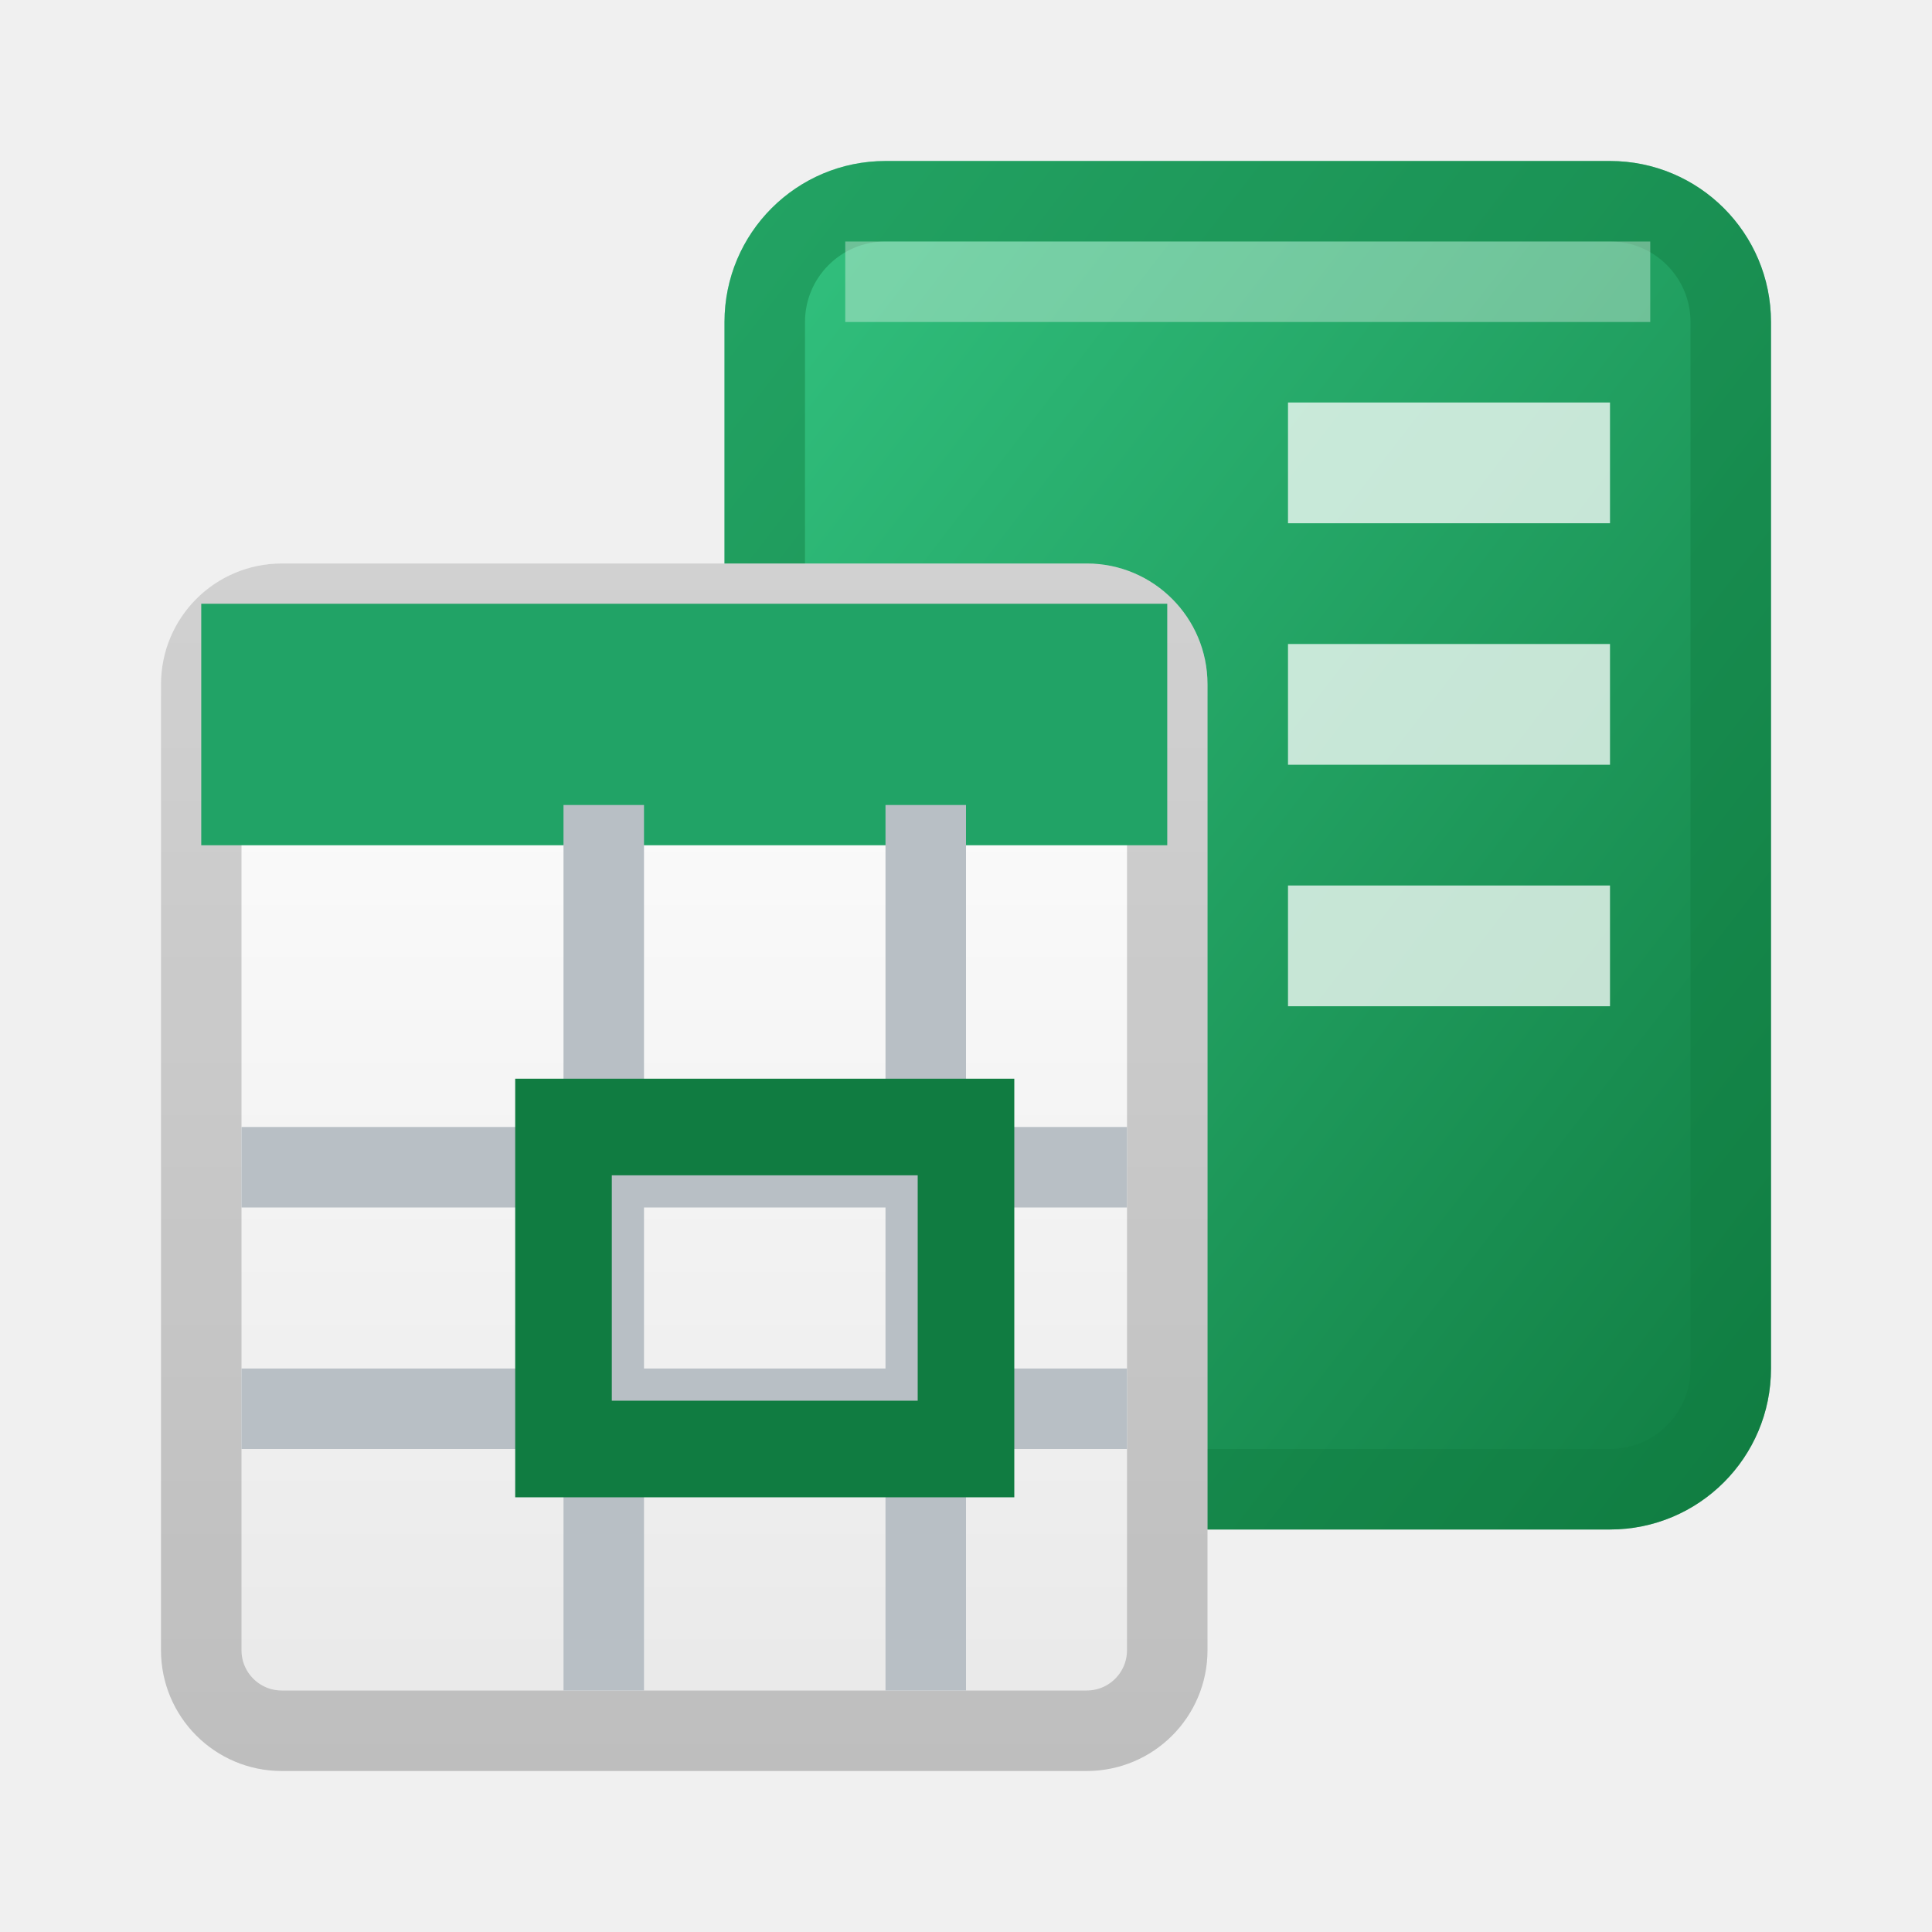
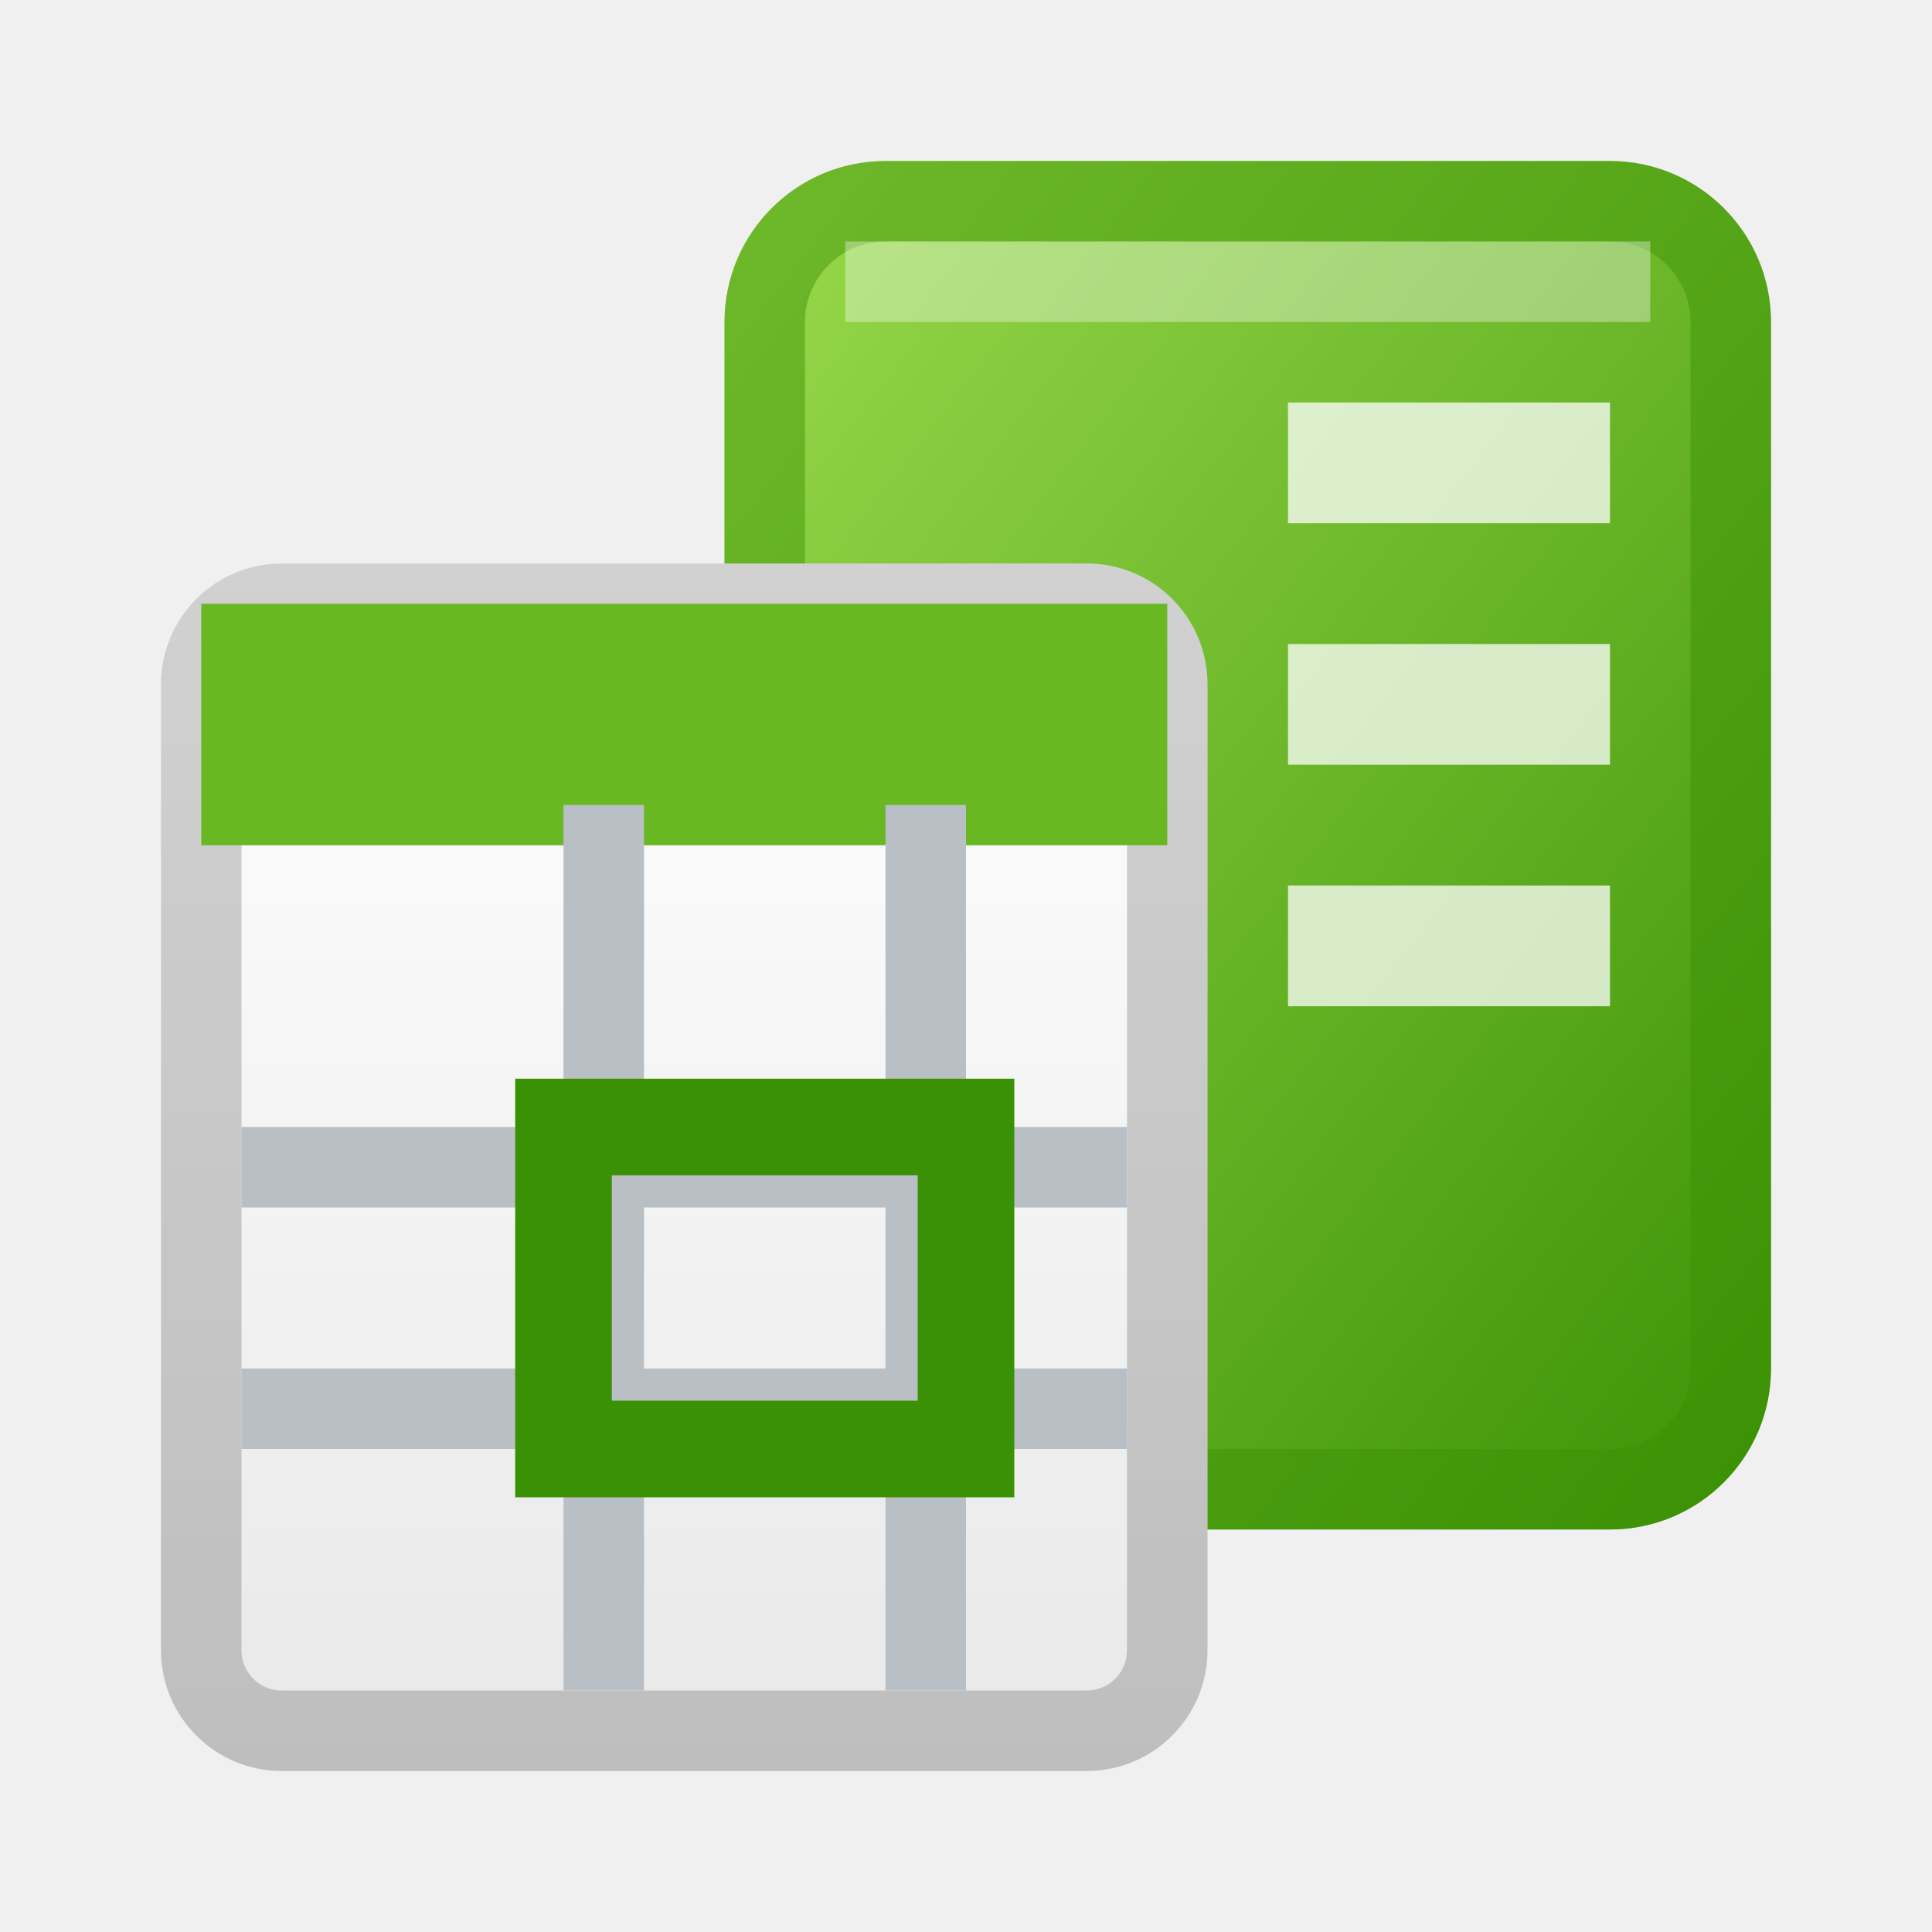
<svg xmlns="http://www.w3.org/2000/svg" width="24" height="24" viewBox="0 0 24 24">
  <defs>
    <linearGradient id="bk" x1="0" y1="0" x2="1" y2="1">
-       <stop offset="0" stop-color="#33c481" />
-       <stop offset="1" stop-color="#107c41" />
+       <stop offset="0" stop-color="#9bdb4d" />
+       <stop offset="1" stop-color="#3a9104" />
    </linearGradient>
    <linearGradient id="pp" x1="0" y1="0" x2="0" y2="1">
      <stop offset="0" stop-color="#ffffff" stop-opacity="1" />
      <stop offset="1" stop-color="#e8e8e8" stop-opacity="1" />
    </linearGradient>
  </defs>
  <rect x="9" y="2" width="13" height="17" rx="2" fill="url(#bk)" />
-   <rect x="9.5" y="2.5" width="12" height="16" rx="1.5" fill="none" stroke="#107c41" stroke-opacity=".45" />
+   <rect x="9.5" y="2.5" width="12" height="16" rx="1.5" fill="none" stroke="#3a9104" stroke-opacity=".45" />
  <path d="M10.5,3.5 h10" stroke="#fff" stroke-opacity=".35" />
  <rect x="16" y="5" width="4" height="1.5" rx="0" fill="#fff" opacity=".75" />
  <rect x="16" y="8" width="4" height="1.5" rx="0" fill="#fff" opacity=".75" />
  <rect x="16" y="11" width="4" height="1.5" rx="0" fill="#fff" opacity=".75" />
  <rect x="2" y="7" width="13" height="15" rx="1.5" fill="url(#pp)" />
  <rect x="2.5" y="7.5" width="12" height="14" rx="1" fill="none" stroke="#000" stroke-opacity=".18" />
-   <rect x="2.5" y="7.5" width="12" height="3" rx="0" fill="#21a366" />
+   <rect x="2.5" y="7.5" width="12" height="3" rx="0" fill="#68b723" />
  <rect x="7" y="10" width="1" height="11" rx="0" fill="#b8bfc5" />
  <rect x="11" y="10" width="1" height="11" rx="0" fill="#b8bfc5" />
  <rect x="3" y="14" width="11" height="1" rx="0" fill="#b8bfc5" />
  <rect x="3" y="17" width="11" height="1" rx="0" fill="#b8bfc5" />
-   <rect x="7" y="14" width="5" height="4" rx="0" fill="none" stroke="#107c41" stroke-width="1.2" />
+   <rect x="7" y="14" width="5" height="4" rx="0" fill="none" stroke="#3a9104" stroke-width="1.2" />
</svg>
